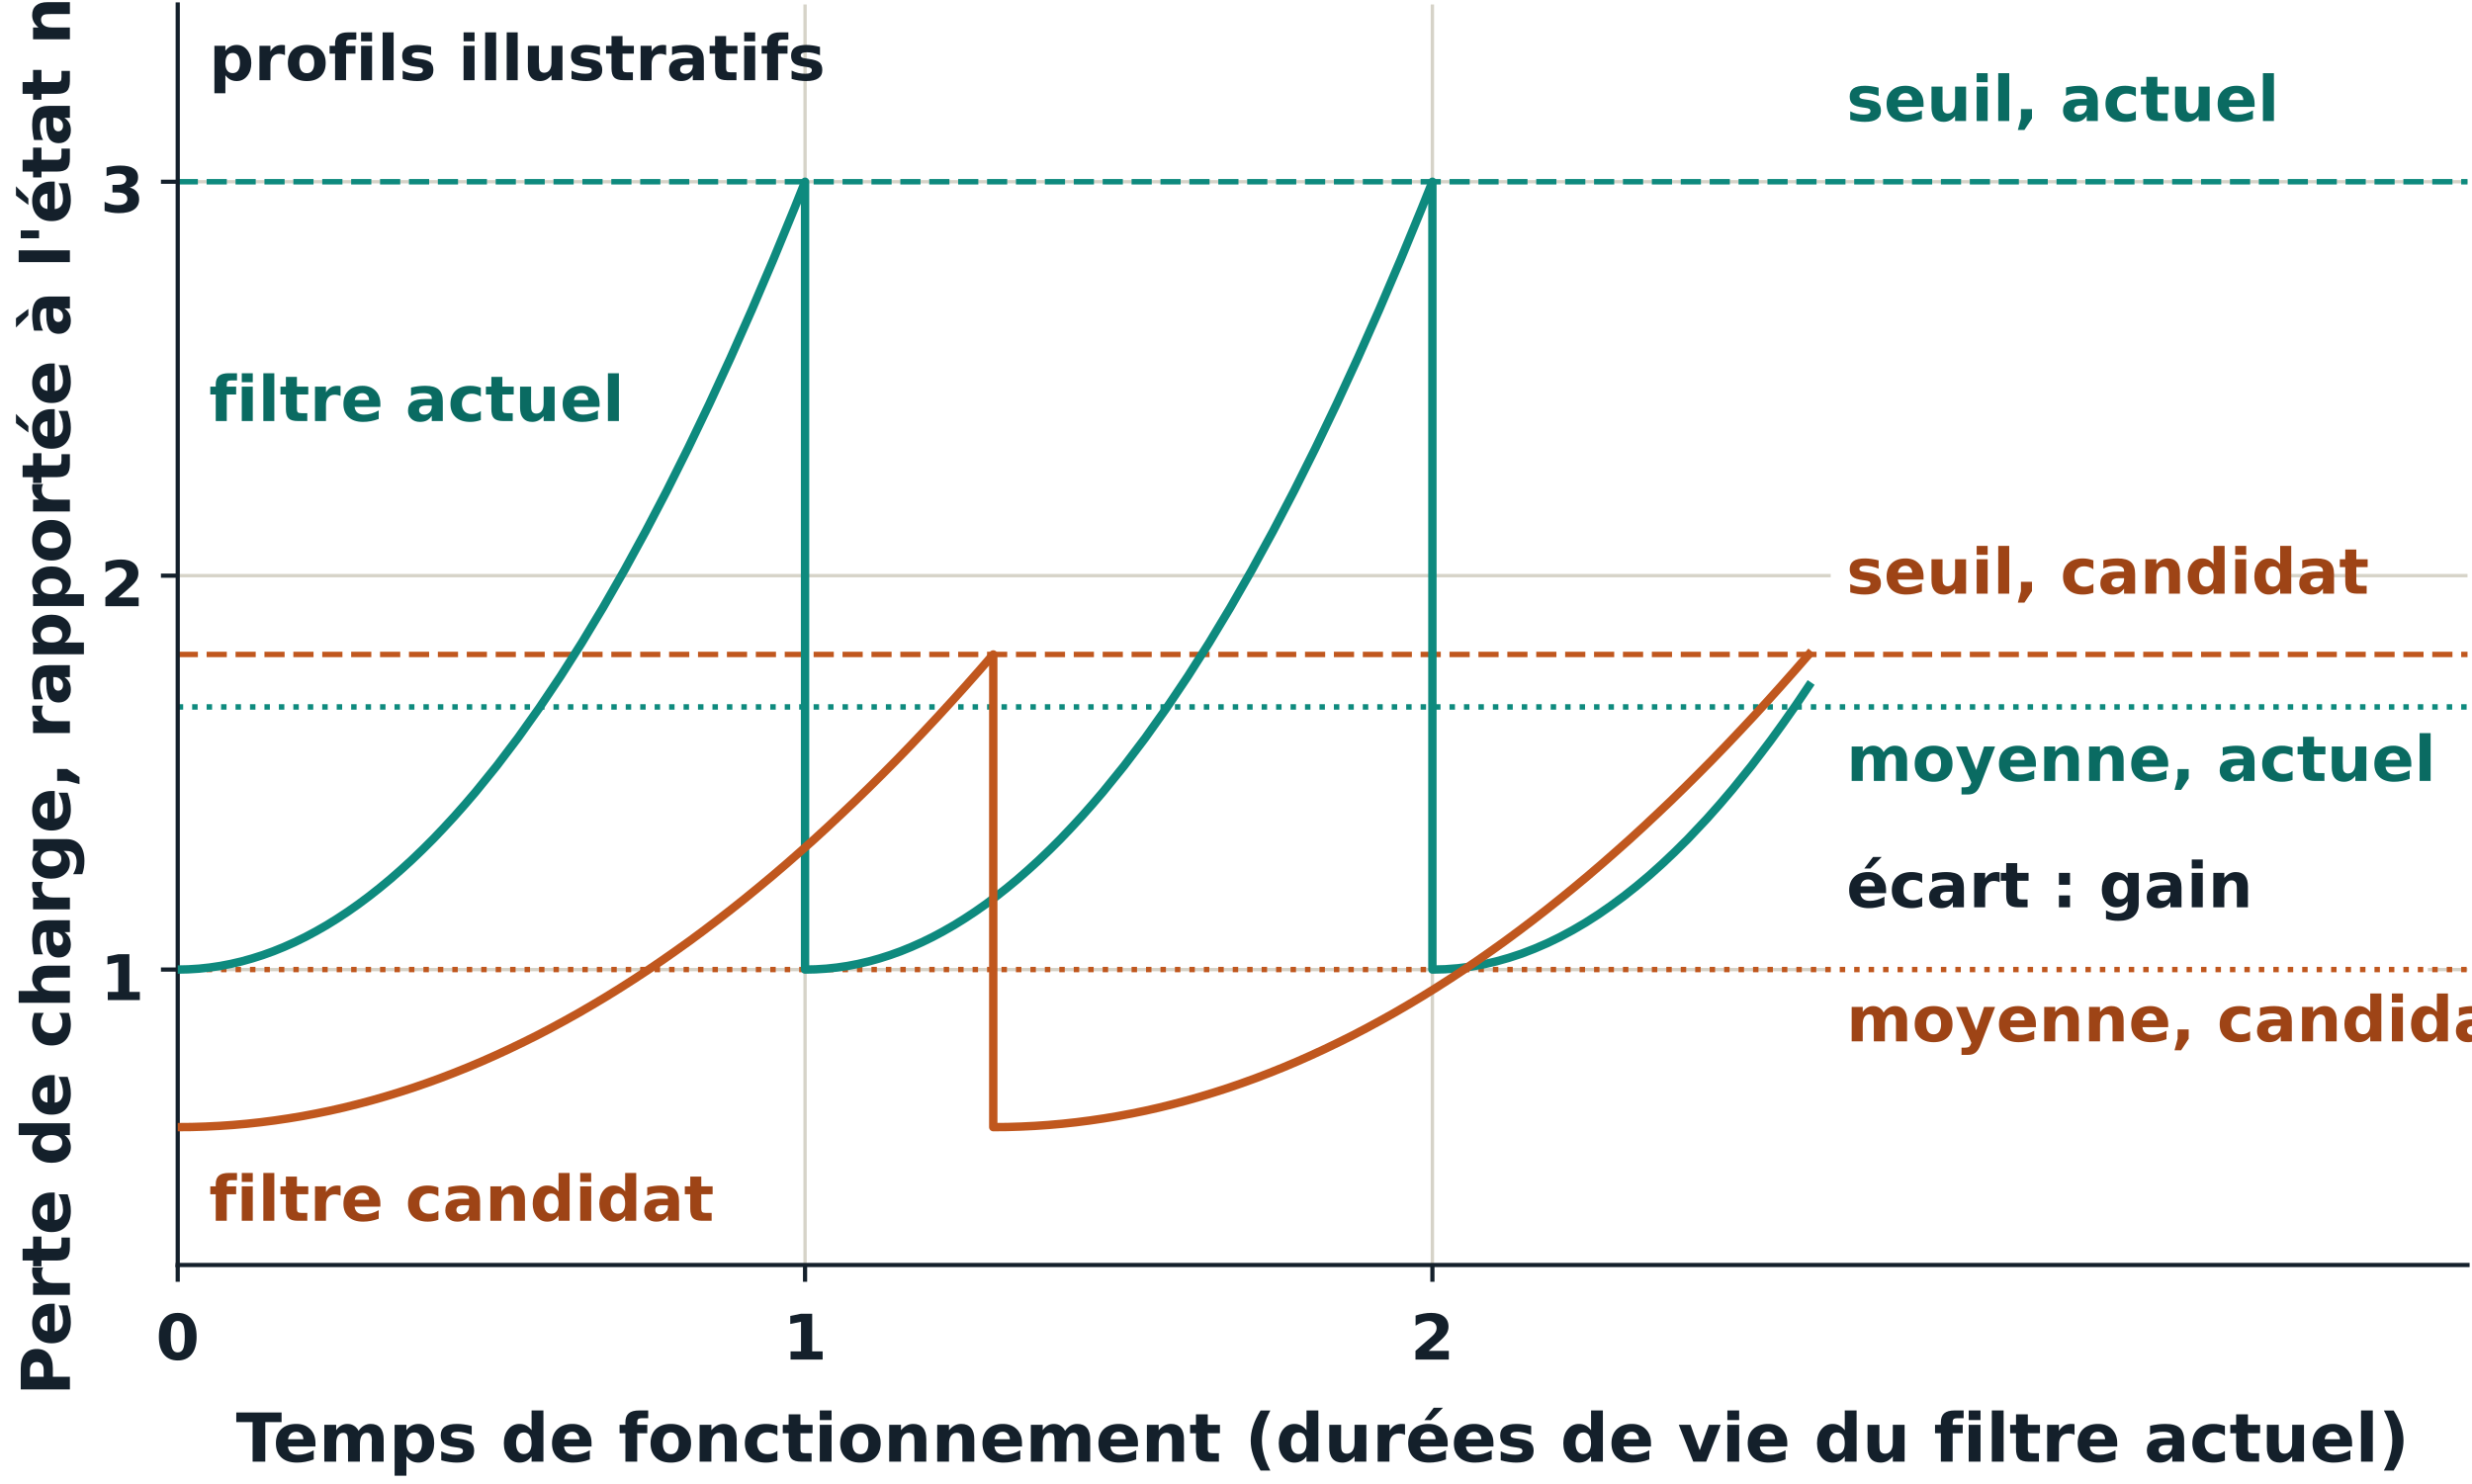
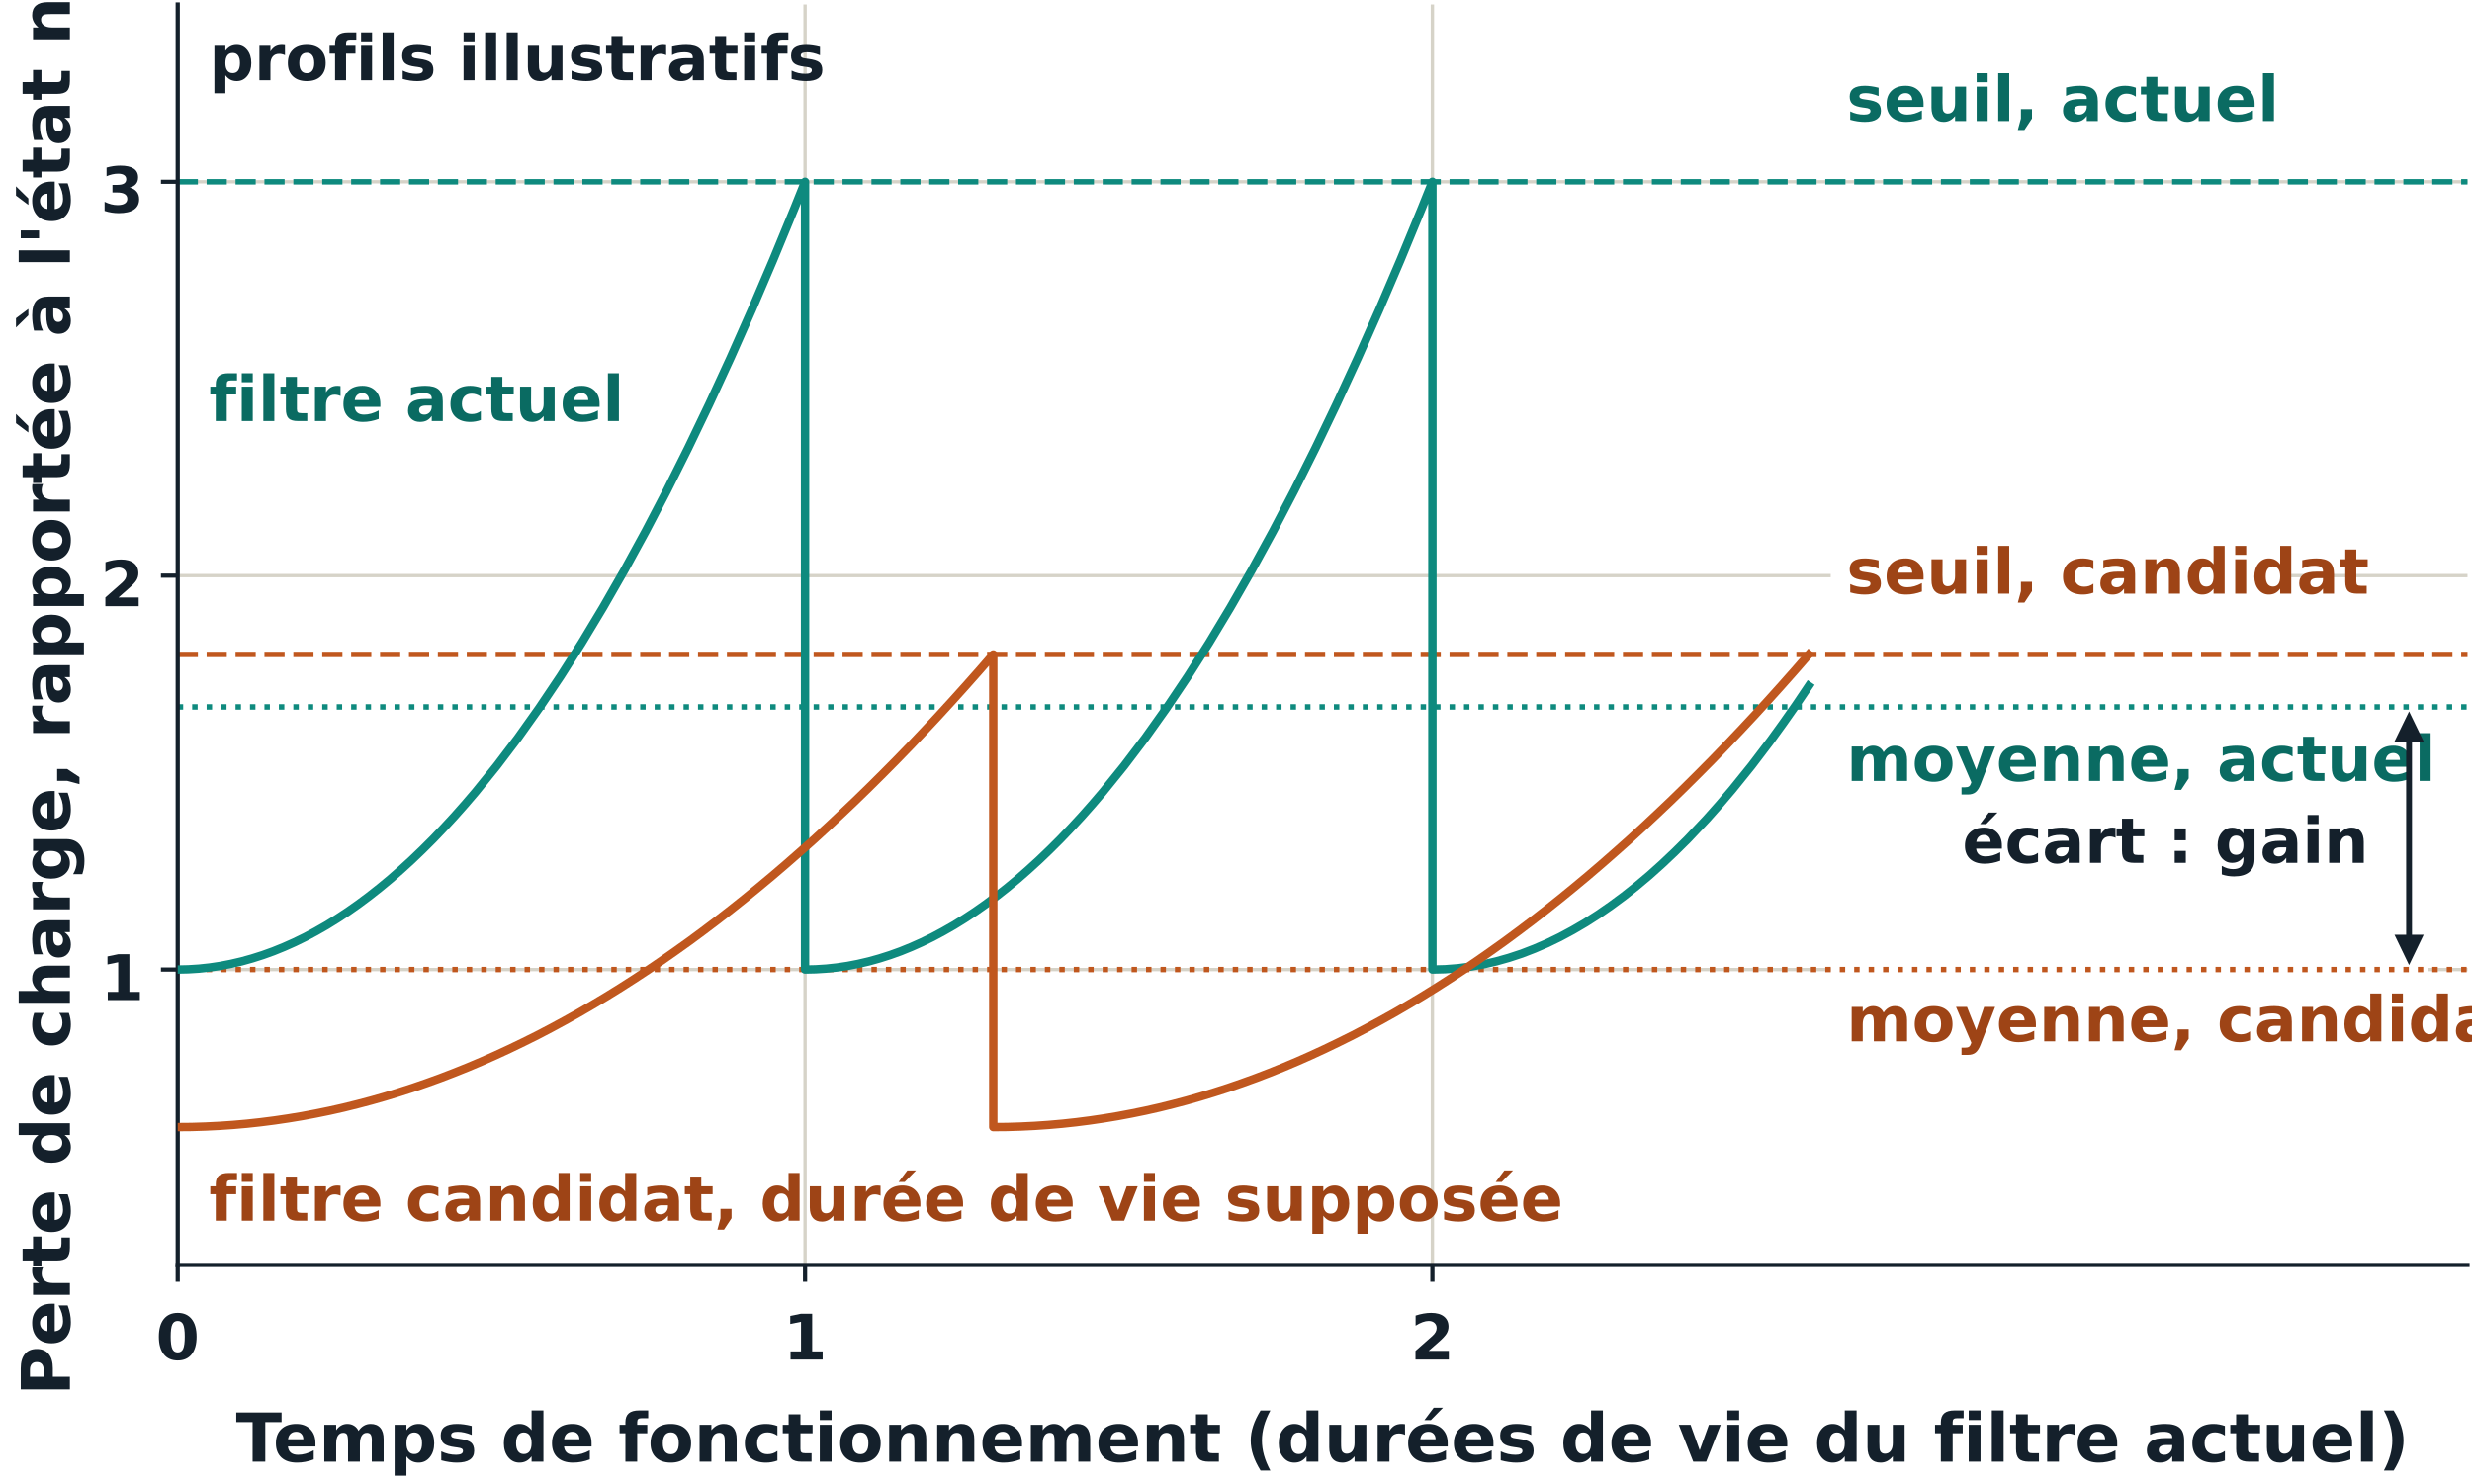
<svg xmlns="http://www.w3.org/2000/svg" xmlns:xlink="http://www.w3.org/1999/xlink" viewBox="0 0 1100 660" class="tf-figure" width="1100" height="660" style="aspect-ratio: 1100 / 660" data-viewbox="0 0 1100 660" data-min-text="28" data-slot="1100x660" preserveAspectRatio="xMinYMin meet" role="img" aria-label="Profils illustratifs de perte de charge du filtre actuel et du filtre candidat, ce dernier avec une durée de vie plus longue, chacun avec son seuil de remplacement et sa moyenne conventionnelle Eurovent ; l'écart entre les deux moyennes représente le gain d'énergie">
  <defs>
    <style type="text/css">.tf-figure *{stroke-linejoin: round; stroke-linecap: butt}</style>
  </defs>
  <g id="tf-filter-dp-figure_1">
    <g id="tf-filter-dp-patch_1">
      <path d="M 0 660  L 1100 660  L 1100 0  L 0 0  L 0 660  z " style="fill: none; opacity: 0" />
    </g>
    <g id="tf-filter-dp-axes_1">
      <g id="tf-filter-dp-patch_2">
        <path d="M 79.085 562.973  L 1098 562.973  L 1098 2  L 79.085 2  L 79.085 562.973  z " style="fill: none" />
      </g>
      <g id="tf-filter-dp-tf-grid--14" class="tf-grid">
        <path d="M 79.085 562.973  L 79.085 2  " clip-path="url(#tf-filter-dp-pb1073de67c)" style="fill: none; stroke: var(--grid, #D6D3C8); stroke-width: 1.493" />
        <path d="M 358.24 562.973  L 358.24 2  " clip-path="url(#tf-filter-dp-pb1073de67c)" style="fill: none; stroke: var(--grid, #D6D3C8); stroke-width: 1.493" />
        <path d="M 637.395 562.973  L 637.395 2  " clip-path="url(#tf-filter-dp-pb1073de67c)" style="fill: none; stroke: var(--grid, #D6D3C8); stroke-width: 1.493" />
        <path d="M 79.085 431.495  L 814.637 431.495  " clip-path="url(#tf-filter-dp-pb1073de67c)" style="fill: none; stroke: var(--grid, #D6D3C8); stroke-width: 1.493" />
        <path d="M 1080.356 431.495  L 1098 431.495  " clip-path="url(#tf-filter-dp-pb1073de67c)" style="fill: none; stroke: var(--grid, #D6D3C8); stroke-width: 1.493" />
        <path d="M 79.085 256.191  L 814.637 256.191  " clip-path="url(#tf-filter-dp-pb1073de67c)" style="fill: none; stroke: var(--grid, #D6D3C8); stroke-width: 1.493" />
        <path d="M 1019.293 256.191  L 1098 256.191  " clip-path="url(#tf-filter-dp-pb1073de67c)" style="fill: none; stroke: var(--grid, #D6D3C8); stroke-width: 1.493" />
        <path d="M 79.085 80.887  L 1098 80.887  " clip-path="url(#tf-filter-dp-pb1073de67c)" style="fill: none; stroke: var(--grid, #D6D3C8); stroke-width: 1.493" />
      </g>
      <g id="tf-filter-dp-matplotlib.axis_1">
        <g id="tf-filter-dp-xtick_1">
          <g id="tf-filter-dp-line2d_1">
            <defs>
              <path id="tf-filter-dp-m40fbd2bab6" d="M 0 0  L 0 7.467  " style="stroke: var(--ink, #14202B); stroke-width: 1.867" />
            </defs>
            <g>
              <use xlink:href="#tf-filter-dp-m40fbd2bab6" x="79.085" y="562.973" style="fill: var(--ink, #14202B); stroke: var(--ink, #14202B); stroke-width: 1.867" />
            </g>
          </g>
          <g id="tf-filter-dp-text_1">
            <text style="font-weight: 600; font-size: 28px; font-family: 'Instrument Sans', 'DejaVu Sans'; text-anchor: middle; fill: var(--ink, #14202B)" x="79.085" y="605.067" transform="rotate(-0 79.08542 605.0667)">0</text>
          </g>
        </g>
        <g id="tf-filter-dp-xtick_2">
          <g id="tf-filter-dp-line2d_2">
            <g>
              <use xlink:href="#tf-filter-dp-m40fbd2bab6" x="358.24" y="562.973" style="fill: var(--ink, #14202B); stroke: var(--ink, #14202B); stroke-width: 1.867" />
            </g>
          </g>
          <g id="tf-filter-dp-text_2">
            <text style="font-weight: 600; font-size: 28px; font-family: 'Instrument Sans', 'DejaVu Sans'; text-anchor: middle; fill: var(--ink, #14202B)" x="358.24" y="605.067" transform="rotate(-0 358.2401 605.0667)">1</text>
          </g>
        </g>
        <g id="tf-filter-dp-xtick_3">
          <g id="tf-filter-dp-line2d_3">
            <g>
              <use xlink:href="#tf-filter-dp-m40fbd2bab6" x="637.395" y="562.973" style="fill: var(--ink, #14202B); stroke: var(--ink, #14202B); stroke-width: 1.867" />
            </g>
          </g>
          <g id="tf-filter-dp-text_3">
            <text style="font-weight: 600; font-size: 28px; font-family: 'Instrument Sans', 'DejaVu Sans'; text-anchor: middle; fill: var(--ink, #14202B)" x="637.395" y="605.067" transform="rotate(-0 637.3948 605.0667)">2</text>
          </g>
        </g>
        <g id="tf-filter-dp-text_4">
          <text style="font-weight: 600; font-size: 30px; font-family: 'Instrument Sans', 'DejaVu Sans'; text-anchor: middle; fill: var(--ink, #14202B)" x="588.543" y="650.5" transform="rotate(-0 588.5427 650.5)">Temps de fonctionnement (durées de vie du filtre actuel)</text>
        </g>
      </g>
      <g id="tf-filter-dp-matplotlib.axis_2">
        <g id="tf-filter-dp-ytick_1">
          <g id="tf-filter-dp-line2d_4">
            <defs>
              <path id="tf-filter-dp-ma7e277bdad" d="M 0 0  L -7.467 0  " style="stroke: var(--ink, #14202B); stroke-width: 1.867" />
            </defs>
            <g>
              <use xlink:href="#tf-filter-dp-ma7e277bdad" x="79.085" y="431.495" style="fill: var(--ink, #14202B); stroke: var(--ink, #14202B); stroke-width: 1.867" />
            </g>
          </g>
          <g id="tf-filter-dp-text_5">
            <text style="font-weight: 600; font-size: 28px; font-family: 'Instrument Sans', 'DejaVu Sans'; text-anchor: end; fill: var(--ink, #14202B)" x="64.152" y="445.075" transform="rotate(-0 64.15208 445.0752)">1</text>
          </g>
        </g>
        <g id="tf-filter-dp-ytick_2">
          <g id="tf-filter-dp-line2d_5">
            <g>
              <use xlink:href="#tf-filter-dp-ma7e277bdad" x="79.085" y="256.191" style="fill: var(--ink, #14202B); stroke: var(--ink, #14202B); stroke-width: 1.867" />
            </g>
          </g>
          <g id="tf-filter-dp-text_6">
            <text style="font-weight: 600; font-size: 28px; font-family: 'Instrument Sans', 'DejaVu Sans'; text-anchor: end; fill: var(--ink, #14202B)" x="64.152" y="269.771" transform="rotate(-0 64.15208 269.771)">2</text>
          </g>
        </g>
        <g id="tf-filter-dp-ytick_3">
          <g id="tf-filter-dp-line2d_6">
            <g>
              <use xlink:href="#tf-filter-dp-ma7e277bdad" x="79.085" y="80.887" style="fill: var(--ink, #14202B); stroke: var(--ink, #14202B); stroke-width: 1.867" />
            </g>
          </g>
          <g id="tf-filter-dp-text_7">
            <text style="font-weight: 600; font-size: 28px; font-family: 'Instrument Sans', 'DejaVu Sans'; text-anchor: end; fill: var(--ink, #14202B)" x="64.152" y="94.467" transform="rotate(-0 64.15208 94.46688)">3</text>
          </g>
        </g>
        <g id="tf-filter-dp-text_8">
          <text style="font-weight: 600; font-size: 30px; font-family: 'Instrument Sans', 'DejaVu Sans'; text-anchor: middle; fill: var(--ink, #14202B)" x="31.105" y="282.487" transform="rotate(-90 31.105 282.4867)">Perte de charge, rapportée à l'état neuf</text>
        </g>
      </g>
      <g id="tf-filter-dp-tf-rule--2" class="tf-rule tf-muted">
        <path d="M 79.085 80.887  L 1098 80.887  " clip-path="url(#tf-filter-dp-pb1073de67c)" style="fill: none; stroke-dasharray: 8.979,3.883; stroke-dashoffset: 0; stroke: var(--accent, #0E8A7E); stroke-width: 2.427" />
      </g>
      <g id="tf-filter-dp-tf-rule--3" class="tf-rule tf-muted">
        <path d="M 79.085 314.62  L 1098 314.62  " clip-path="url(#tf-filter-dp-pb1073de67c)" style="fill: none; stroke-dasharray: 2.427,4.004; stroke-dashoffset: 0; stroke: var(--accent, #0E8A7E); stroke-width: 2.427" />
      </g>
      <g id="tf-filter-dp-tf-rule--4" class="tf-rule tf-muted">
        <path d="M 79.085 291.252  L 1098 291.252  " clip-path="url(#tf-filter-dp-pb1073de67c)" style="fill: none; stroke-dasharray: 8.979,3.883; stroke-dashoffset: 0; stroke: #c0571e; stroke-width: 2.427" />
      </g>
      <g id="tf-filter-dp-tf-rule--5" class="tf-rule tf-muted">
        <path d="M 79.085 431.495  L 1098 431.495  " clip-path="url(#tf-filter-dp-pb1073de67c)" style="fill: none; stroke-dasharray: 2.427,4.004; stroke-dashoffset: 0; stroke: #c0571e; stroke-width: 2.427" />
      </g>
      <g id="tf-filter-dp-patch_3">
        <path d="M 79.085 562.973  L 79.085 2  " style="fill: none; stroke: var(--ink, #14202B); stroke-width: 1.867; stroke-linejoin: miter; stroke-linecap: square" />
      </g>
      <g id="tf-filter-dp-patch_4">
        <path d="M 79.085 562.973  L 1098 562.973  " style="fill: none; stroke: var(--ink, #14202B); stroke-width: 1.867; stroke-linejoin: miter; stroke-linecap: square" />
      </g>
      <g id="tf-filter-dp-tf-series--0" class="tf-series reveal tf-step tf-step-0" data-reveal="0">
        <path d="M 79.085 431.495  L 83.803 431.39  L 88.549 431.092  L 93.266 430.584  L 98.012 429.882  L 102.73 428.971  L 107.475 427.866  L 112.193 426.552  L 116.939 425.044  L 121.657 423.344  L 126.402 421.415  L 131.12 419.312  L 135.865 416.998  L 140.583 414.473  L 145.329 411.756  L 150.047 408.828  L 154.792 405.708  L 159.51 402.395  L 164.256 398.854  L 168.973 395.137  L 173.719 391.21  L 178.437 387.073  L 183.182 382.743  L 187.9 378.22  L 192.646 373.487  L 197.363 368.543  L 202.109 363.407  L 206.827 358.078  L 211.572 352.538  L 221.036 340.845  L 230.499 328.364  L 239.962 315.058  L 249.426 300.964  L 258.889 286.063  L 268.352 270.338  L 277.816 253.824  L 287.279 236.504  L 296.742 218.378  L 306.206 199.428  L 315.669 179.688  L 325.132 159.143  L 334.596 137.791  L 344.059 115.632  L 353.522 92.667  L 358.24 80.887  L 358.24 431.495  L 362.958 431.39  L 367.703 431.092  L 372.421 430.584  L 377.167 429.882  L 381.884 428.971  L 386.63 427.866  L 391.348 426.552  L 396.093 425.044  L 400.811 423.344  L 405.557 421.415  L 410.275 419.312  L 415.02 416.998  L 419.738 414.473  L 424.484 411.756  L 429.201 408.828  L 433.947 405.708  L 438.665 402.395  L 443.41 398.854  L 448.128 395.137  L 452.874 391.21  L 457.591 387.073  L 462.337 382.743  L 467.055 378.22  L 471.8 373.487  L 476.518 368.543  L 481.264 363.407  L 485.981 358.078  L 490.727 352.538  L 500.19 340.845  L 509.654 328.364  L 519.117 315.058  L 528.58 300.964  L 538.044 286.063  L 547.507 270.338  L 556.97 253.824  L 566.434 236.504  L 575.897 218.378  L 585.36 199.428  L 594.824 179.688  L 604.287 159.143  L 613.75 137.791  L 623.214 115.632  L 632.677 92.667  L 637.395 80.887  L 637.395 431.495  L 643.062 431.355  L 648.756 430.917  L 654.423 430.198  L 660.118 429.181  L 665.785 427.866  L 671.452 426.271  L 677.146 424.395  L 682.813 422.204  L 688.508 419.75  L 694.175 416.998  L 699.842 413.947  L 705.536 410.616  L 711.203 406.988  L 716.87 403.061  L 722.565 398.854  L 728.232 394.366  L 733.926 389.58  L 739.593 384.496  L 745.26 379.132  L 750.955 373.487  L 759.469 364.459  L 765.136 358.078  L 770.831 351.399  L 779.345 340.845  L 787.859 329.643  L 793.526 321.807  L 799.221 313.691  L 804.888 305.276  L 804.888 305.276  " clip-path="url(#tf-filter-dp-pb1073de67c)" style="fill: none; stroke: var(--accent, #0E8A7E); stroke-width: 3.733; stroke-linecap: square" />
      </g>
      <g id="tf-filter-dp-tf-series--1" class="tf-series reveal tf-step tf-step-0" data-reveal="0">
        <path d="M 79.085 501.617  L 85.227 501.564  L 91.396 501.371  L 97.538 501.073  L 103.679 500.653  L 109.848 500.109  L 115.99 499.443  L 122.131 498.654  L 128.3 497.743  L 134.442 496.726  L 140.583 495.569  L 146.753 494.307  L 152.894 492.922  L 159.035 491.397  L 165.205 489.766  L 171.346 488.013  L 177.487 486.138  L 183.657 484.157  L 189.798 482.035  L 195.94 479.809  L 202.109 477.442  L 208.25 474.971  L 214.392 472.376  L 220.561 469.641  L 226.702 466.801  L 232.844 463.839  L 239.013 460.771  L 245.155 457.563  L 251.296 454.232  L 257.465 450.796  L 263.607 447.22  L 269.776 443.539  L 275.917 439.735  L 282.059 435.808  L 288.228 431.758  L 294.37 427.586  L 300.511 423.291  L 306.68 418.891  L 312.822 414.35  L 318.963 409.705  L 325.132 404.919  L 331.274 400.028  L 337.415 395.014  L 343.584 389.878  L 349.726 384.619  L 355.867 379.237  L 362.037 373.75  L 368.178 368.123  L 374.319 362.373  L 380.489 356.518  L 386.63 350.54  L 392.772 344.439  L 398.941 338.216  L 405.082 331.87  L 411.224 325.401  L 417.393 318.81  L 423.534 312.096  L 429.676 305.276  L 435.845 298.317  L 441.987 291.252  L 441.987 501.617  L 448.128 501.564  L 454.297 501.371  L 460.439 501.073  L 466.58 500.653  L 472.749 500.109  L 478.891 499.443  L 485.032 498.654  L 491.201 497.743  L 497.343 496.726  L 503.484 495.569  L 509.654 494.307  L 515.795 492.922  L 521.936 491.397  L 528.106 489.766  L 534.247 488.013  L 540.389 486.138  L 546.558 484.157  L 552.699 482.035  L 558.841 479.809  L 565.01 477.442  L 571.151 474.971  L 577.293 472.376  L 583.462 469.641  L 589.603 466.801  L 595.745 463.839  L 601.914 460.771  L 608.056 457.563  L 614.197 454.232  L 620.366 450.796  L 626.508 447.22  L 632.677 443.539  L 638.818 439.735  L 644.96 435.808  L 651.129 431.758  L 657.271 427.586  L 663.412 423.291  L 669.581 418.891  L 675.723 414.35  L 681.864 409.705  L 688.033 404.919  L 694.175 400.028  L 700.316 395.014  L 706.486 389.878  L 712.627 384.619  L 718.768 379.237  L 724.938 373.75  L 731.079 368.123  L 737.22 362.373  L 743.39 356.518  L 749.531 350.54  L 755.673 344.439  L 761.842 338.216  L 767.983 331.87  L 774.125 325.401  L 780.294 318.81  L 786.435 312.096  L 792.577 305.276  L 798.746 298.317  L 804.888 291.252  " clip-path="url(#tf-filter-dp-pb1073de67c)" style="fill: none; stroke: #c0571e; stroke-width: 3.733; stroke-linecap: square" />
      </g>
      <g id="tf-filter-dp-tf-label--6" class="tf-label tf-ink">
        <text style="font-weight: 600; font-size: 28px; font-family: 'Instrument Sans', 'DejaVu Sans'; text-anchor: start; fill: var(--accent-text, #0A6B62)" x="93.043" y="187.384" transform="rotate(-0 93.04315 187.3842)">filtre actuel</text>
      </g>
      <g id="tf-filter-dp-tf-label--7" class="tf-label tf-ink">
-         <text style="font-weight: 600; font-size: 28px; font-family: 'Instrument Sans', 'DejaVu Sans'; text-anchor: start; fill: #9e4416" x="93.043" y="543.293" transform="rotate(-0 93.04315 543.2932)">filtre candidat</text>
+         <text style="font-weight: 600; font-size: 28px; font-family: 'Instrument Sans', 'DejaVu Sans'; text-anchor: start; fill: #9e4416" x="93.043" y="543.293" transform="rotate(-0 93.04315 543.2932)">filtre candidat, durée de vie supposée</text>
      </g>
      <g id="tf-filter-dp-tf-label--8" class="tf-label tf-ink">
        <text style="font-weight: 600; font-size: 28px; font-family: 'Instrument Sans', 'DejaVu Sans'; text-anchor: start; fill: var(--accent-text, #0A6B62)" x="821.637" y="53.848" transform="rotate(-0 821.6369 53.8476)">seuil, actuel</text>
      </g>
      <g id="tf-filter-dp-tf-label--9" class="tf-label tf-ink">
        <text style="font-weight: 600; font-size: 28px; font-family: 'Instrument Sans', 'DejaVu Sans'; text-anchor: start; fill: #9e4416" x="821.637" y="264.213" transform="rotate(-0 821.6369 264.2126)">seuil, candidat</text>
      </g>
      <g id="tf-filter-dp-tf-label--10" class="tf-label tf-ink">
        <text style="font-weight: 600; font-size: 28px; font-family: 'Instrument Sans', 'DejaVu Sans'; text-anchor: start; fill: var(--accent-text, #0A6B62)" x="821.637" y="347.547" transform="rotate(-0 821.6369 347.547)">moyenne, actuel</text>
      </g>
      <g id="tf-filter-dp-tf-label--11" class="tf-label tf-ink">
-         <text style="font-weight: 600; font-size: 28px; font-family: 'Instrument Sans', 'DejaVu Sans'; text-anchor: start; fill: var(--ink, #14202B)" x="821.637" y="403.784" transform="rotate(-0 821.6369 403.7844)">écart : gain</text>
+         <text style="font-weight: 600; font-size: 28px; font-family: 'Instrument Sans', 'DejaVu Sans';  fill: var(--ink, #14202B)" x="1054" y="384" text-anchor="end" transform="rotate(-0 1054 384)">écart : gain</text>
      </g>
      <g id="tf-filter-dp-tf-label--12" class="tf-label tf-ink">
        <text style="font-weight: 600; font-size: 28px; font-family: 'Instrument Sans', 'DejaVu Sans'; text-anchor: start; fill: #9e4416" x="821.637" y="463.429" transform="rotate(-0 821.6369 463.4294)">moyenne, candidat</text>
      </g>
      <g id="tf-filter-dp-tf-label--13" class="tf-label tf-ink">
        <text style="font-weight: 600; font-size: 28px; font-family: 'Instrument Sans', 'DejaVu Sans'; text-anchor: start; fill: var(--ink, #14202B)" x="93.043" y="35.687" transform="rotate(-0 93.04315 35.68719)">profils illustratifs</text>
      </g>
    </g>
  </g>
+   <g id="tf-filter-gap-arrow" class="tf-annotation">
+     <path d="M 1072 324 L 1072 422" style="fill: none; stroke: var(--ink, #14202B); stroke-width: 2.6" />
+     <path d="M 1072 316.6 L 1065.5 330 L 1078.5 330 Z" style="fill: var(--ink, #14202B)" />
+     <path d="M 1072 429.5 L 1065.5 416 L 1078.5 416 Z" style="fill: var(--ink, #14202B)" />
+   </g>
  <defs>
    <clipPath id="tf-filter-dp-pb1073de67c">
      <rect x="79.085" y="2" width="1018.915" height="560.973" />
    </clipPath>
  </defs>
</svg>
